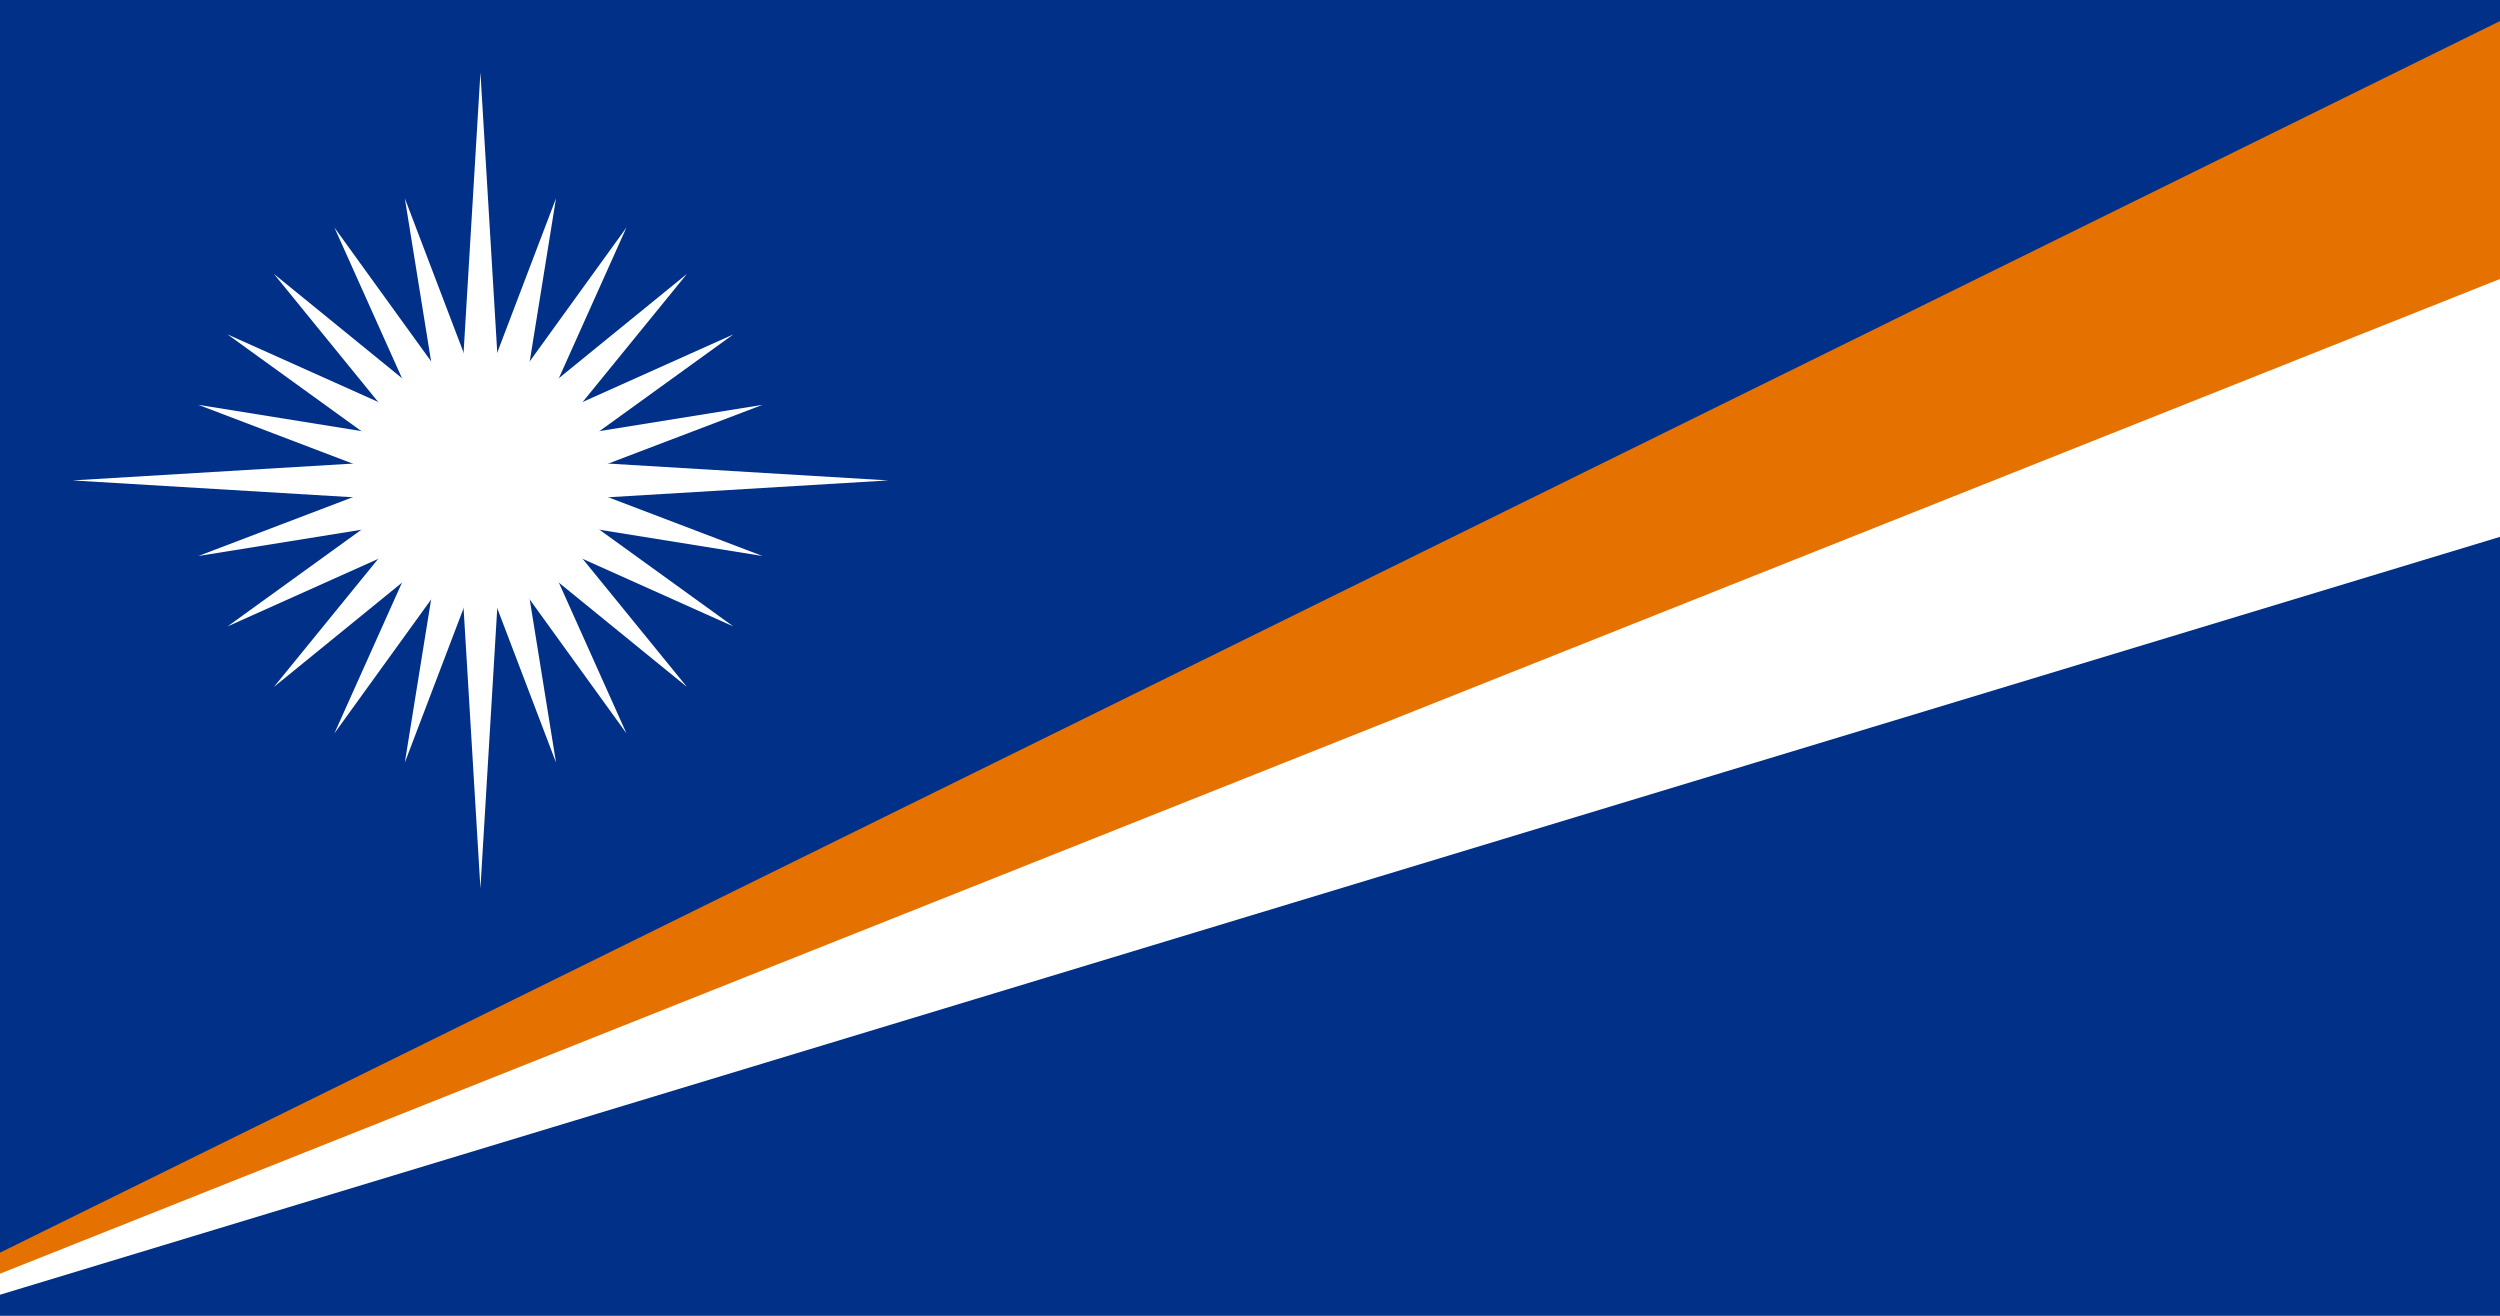
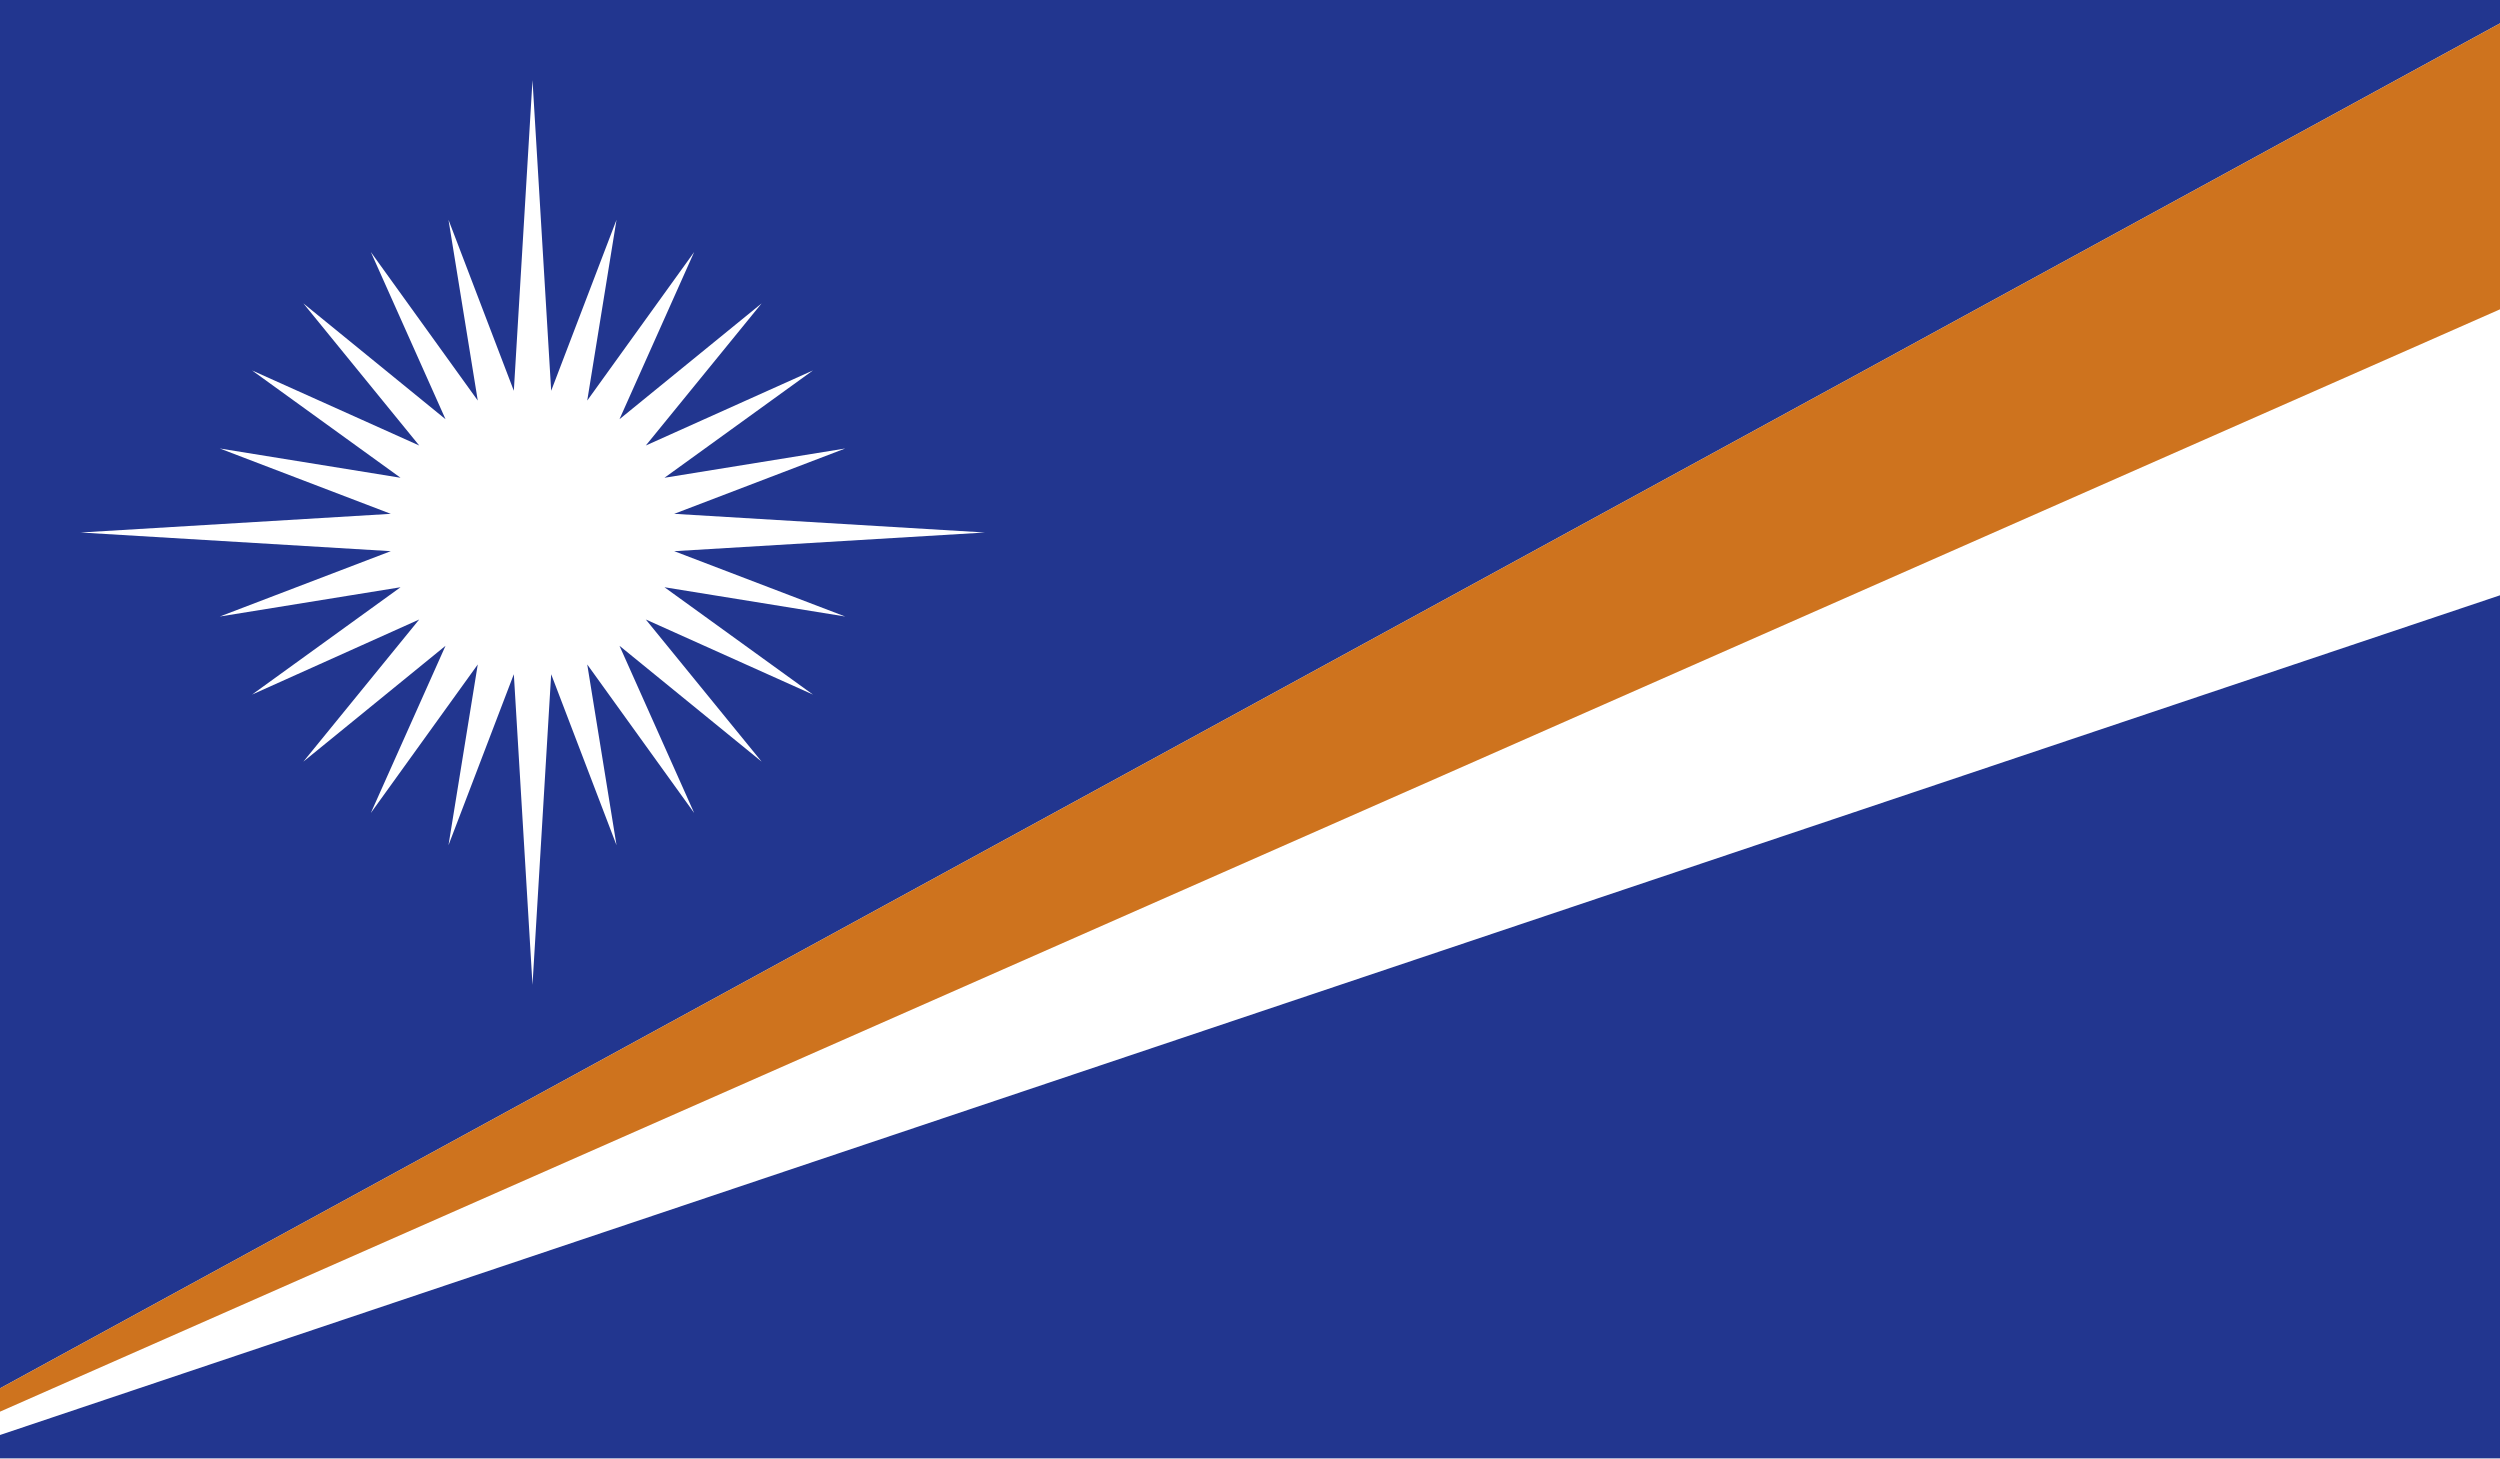
- <svg xmlns="http://www.w3.org/2000/svg" xmlns:xlink="http://www.w3.org/1999/xlink" viewBox="0 0 57 30">
-   <path fill="#003087" d="M0 0h57v30H0z" />
-   <path d="M0 29.52V28.8L57 3.5v8.74z" fill="#fff" />
-   <path d="M0 29.04v-.48L57 .48v5.88z" fill="#E57200" />
-   <g fill="#fff" transform="translate(10.9536 10.9536)">
-     <g id="b">
-       <path d="M0-9.3L.559 0H-.559z" />
-       <path id="a" d="M0-6.659L.682 0H-.682z" transform="rotate(15)" />
-       <use xlink:href="#a" transform="rotate(15)" />
-       <use xlink:href="#a" transform="rotate(30)" />
-       <use xlink:href="#a" transform="rotate(45)" />
-       <use xlink:href="#a" transform="rotate(60)" />
-     </g>
-     <use xlink:href="#b" transform="rotate(90)" />
-     <use xlink:href="#b" transform="rotate(180)" />
-     <use xlink:href="#b" transform="rotate(270)" />
-   </g>
+ <svg xmlns="http://www.w3.org/2000/svg" viewBox="0 0 58.92 34.37">
+   <path fill="#22368f" d="M0 0h58.92v34.37H0z" />
+   <path fill="#fff" d="M12.55 23.21l-.44-7.32-1.54 4.03.69-4.26-2.52 3.5 1.76-3.94-3.35 2.73 2.73-3.35-3.94 1.77 3.5-2.53-4.26.69 4.03-1.54-7.31-.44 7.31-.44-4.03-1.54 4.26.69-3.5-2.53 3.94 1.77-2.73-3.35 3.35 2.73-1.76-3.94 2.52 3.5-.69-4.26 1.54 4.03.44-7.32.44 7.32 1.54-4.03-.69 4.26 2.52-3.5-1.76 3.94 3.35-2.73-2.73 3.35 3.94-1.77-3.5 2.53 4.26-.69-4.03 1.54 7.32.44-7.32.44 4.03 1.54-4.26-.69 3.5 2.53-3.94-1.77 2.73 3.35-3.35-2.73 1.76 3.94-2.52-3.5.69 4.26-1.54-4.03zM0 32.72v1.1l58.92-19.79V.55z" />
+   <path fill="#ce731e" d="M0 32.72v.55L58.92 7.29V.55z" />
</svg>
